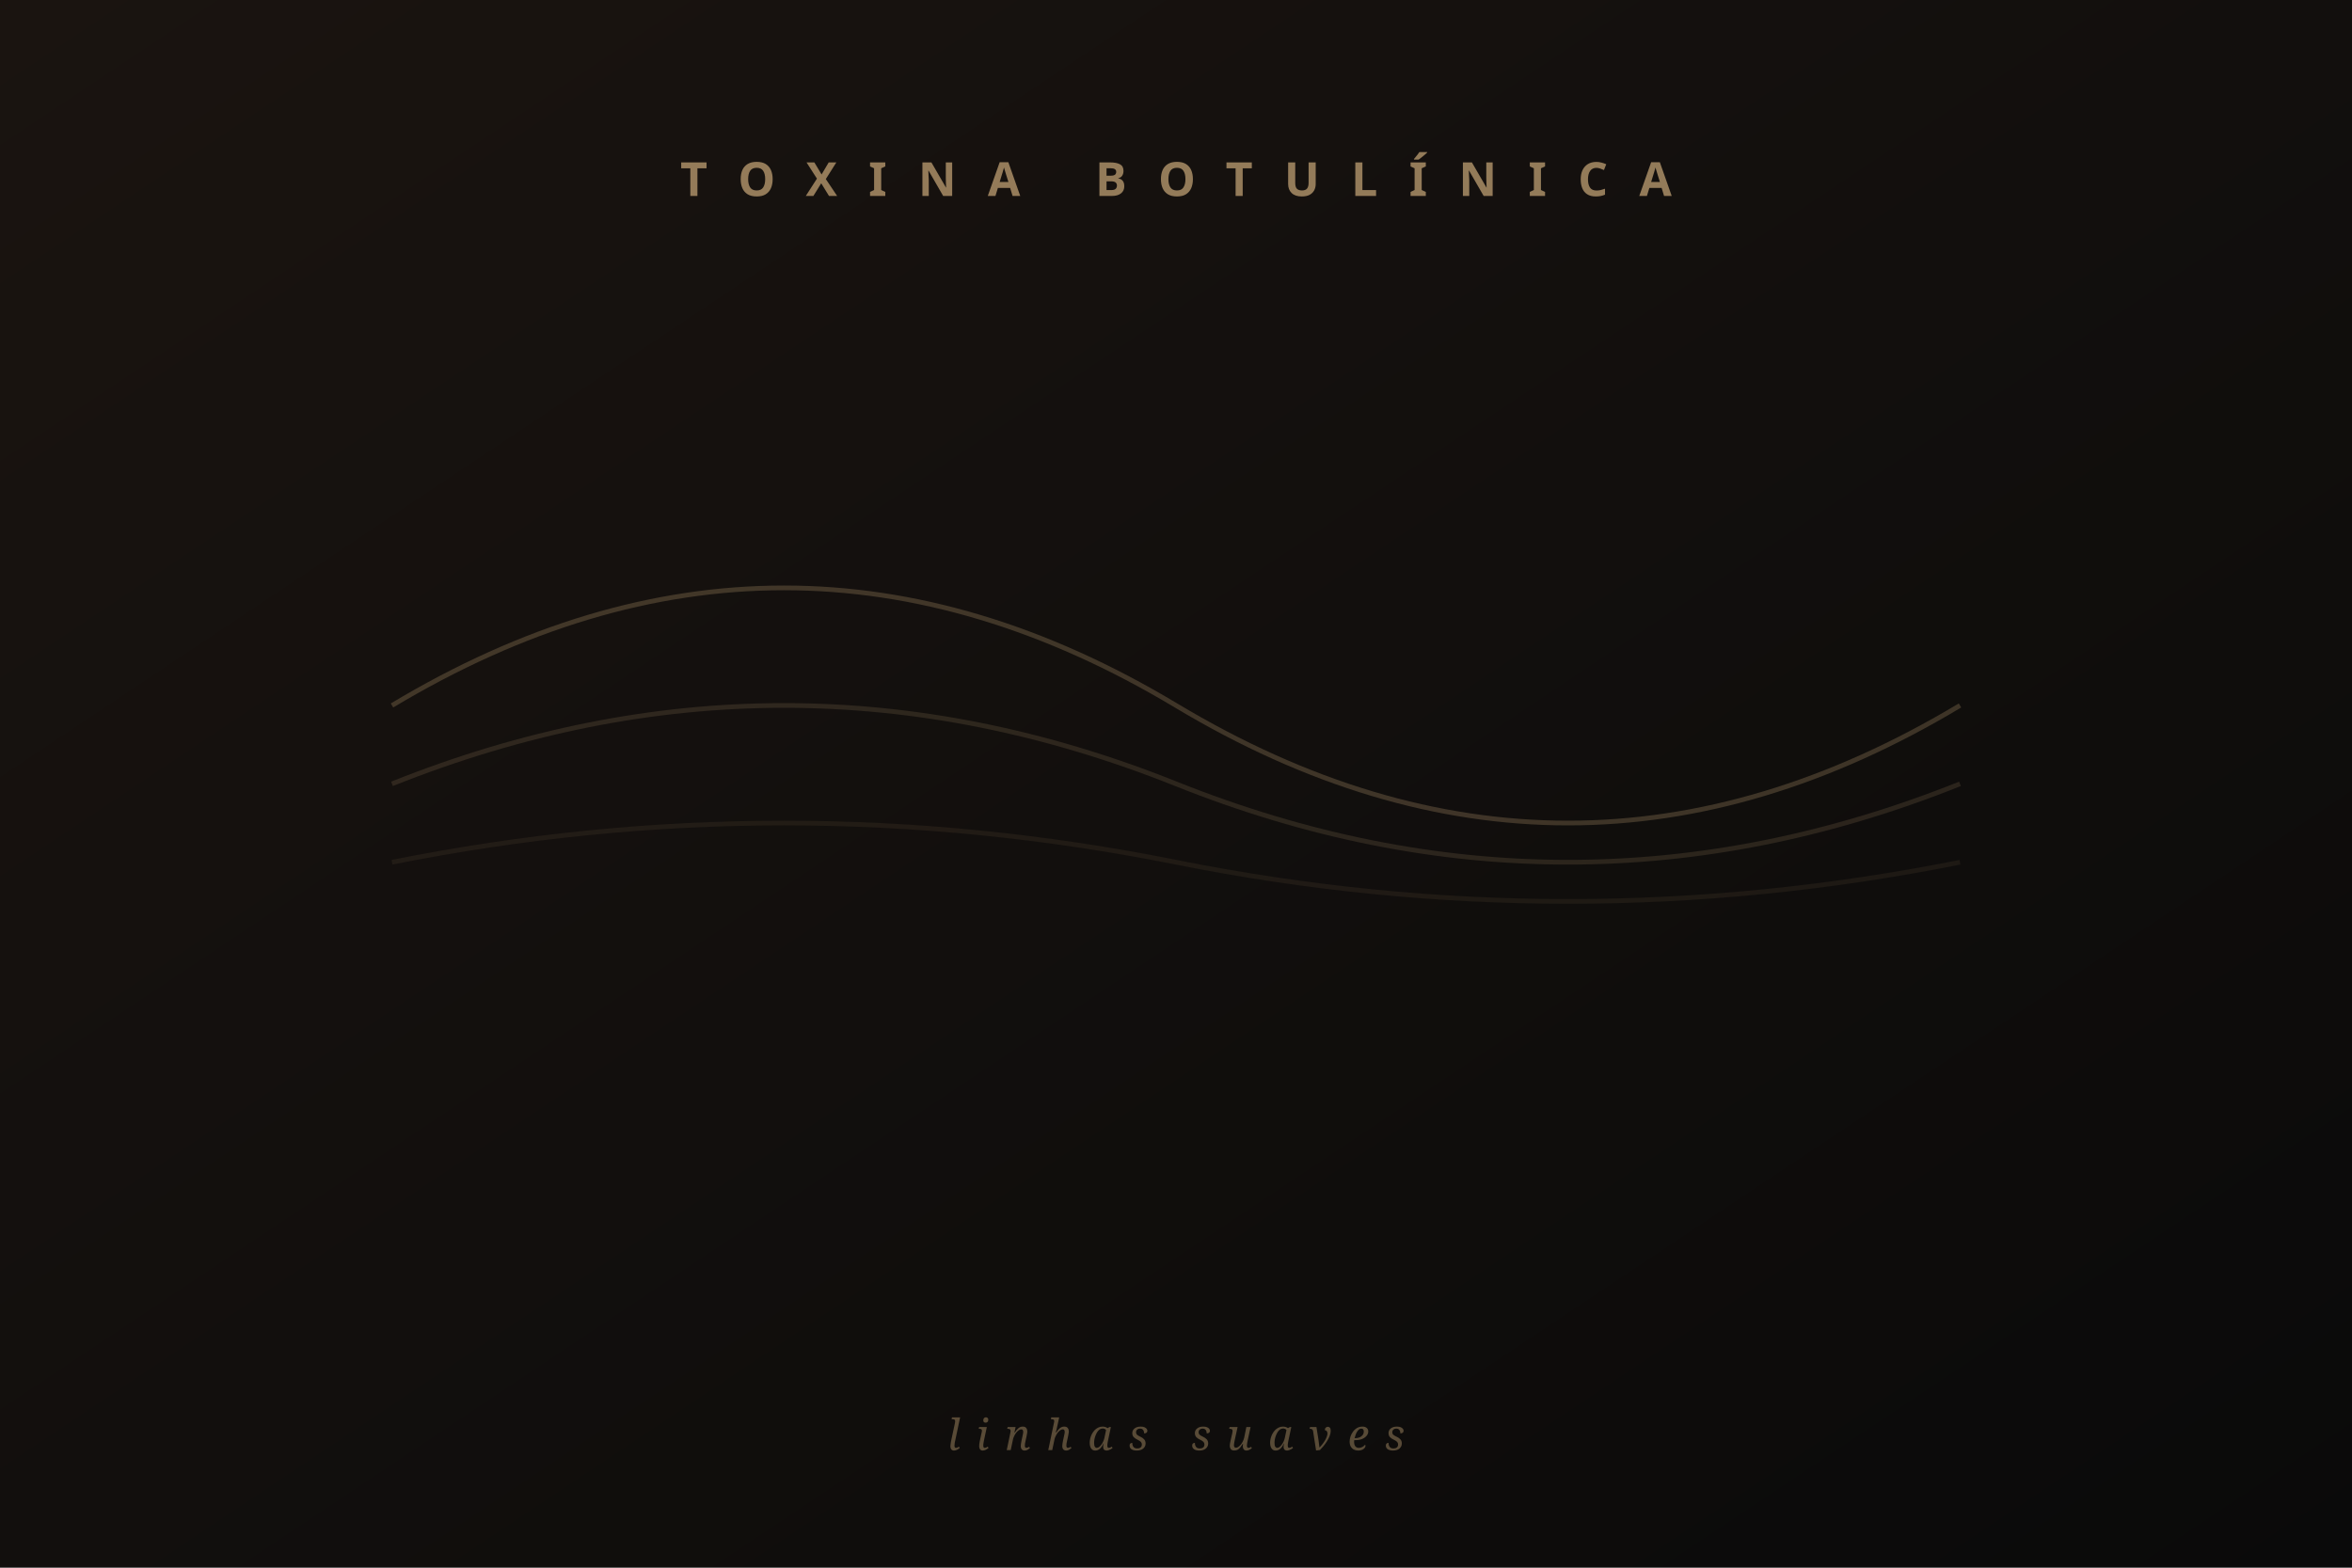
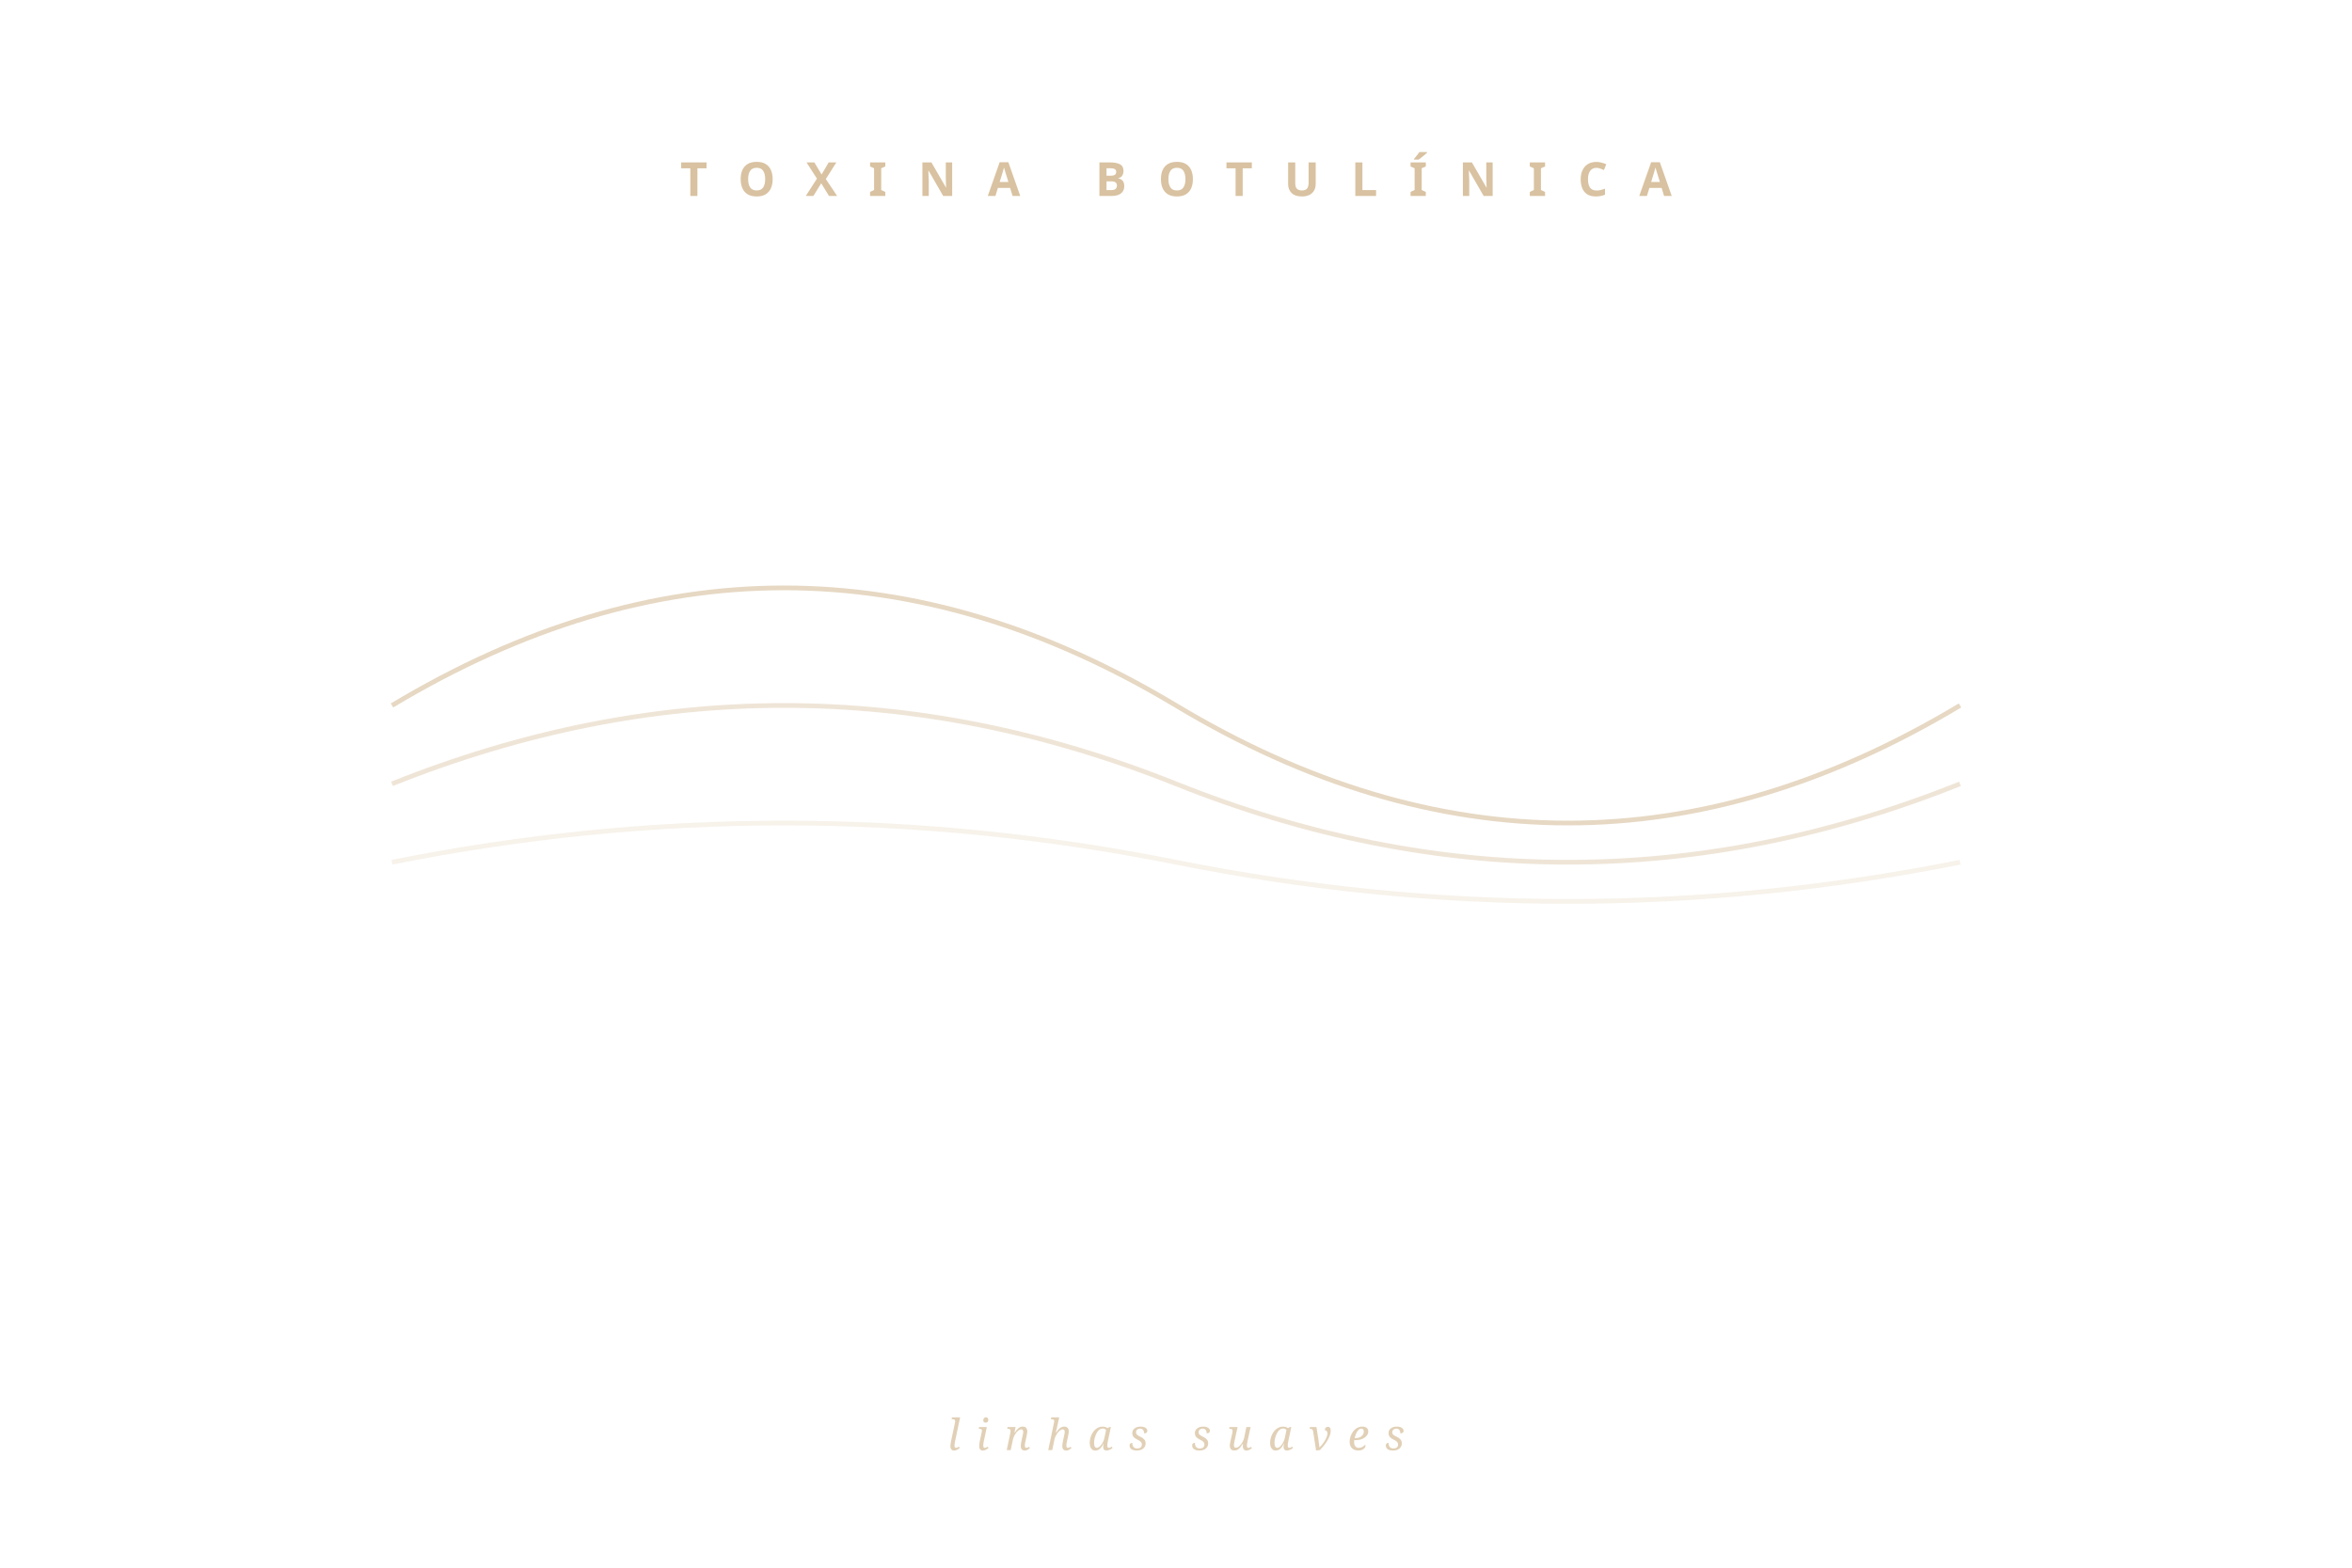
<svg xmlns="http://www.w3.org/2000/svg" viewBox="0 0 600 400" preserveAspectRatio="xMidYMid slice">
-   <defs>
-     <linearGradient id="b" x1="0" y1="0" x2="1" y2="1">
-       <stop offset="0%" stop-color="#1a1410" />
-       <stop offset="100%" stop-color="#0A0A0A" />
-     </linearGradient>
-   </defs>
-   <rect width="600" height="400" fill="url(#b)" />
-   <g stroke="#C9A97A" stroke-opacity="0.25" fill="none" stroke-width="1.2">
+   <g stroke="#C9A97A" stroke-opacity="0.45" fill="none" stroke-width="1.2">
    <path d="M 100 180 Q 200 120 300 180 T 500 180" />
-     <path d="M 100 200 Q 200 160 300 200 T 500 200" stroke-opacity="0.15" />
-     <path d="M 100 220 Q 200 200 300 220 T 500 220" stroke-opacity="0.08" />
+     <path d="M 100 200 Q 200 160 300 200 T 500 200" stroke-opacity="0.30" />
+     <path d="M 100 220 Q 200 200 300 220 T 500 220" stroke-opacity="0.16" />
  </g>
  <text x="300" y="50" text-anchor="middle" fill="#C9A97A" fill-opacity="0.7" font-family="sans-serif" font-size="12" letter-spacing="8" font-weight="600">TOXINA BOTULÍNICA</text>
-   <text x="300" y="370" text-anchor="middle" fill="#C9A97A" fill-opacity="0.4" font-family="serif" font-size="11" letter-spacing="4" font-style="italic">linhas suaves</text>
+   <text x="300" y="370" text-anchor="middle" fill="#C9A97A" fill-opacity="0.55" font-family="serif" font-size="11" letter-spacing="4" font-style="italic">linhas suaves</text>
</svg>
